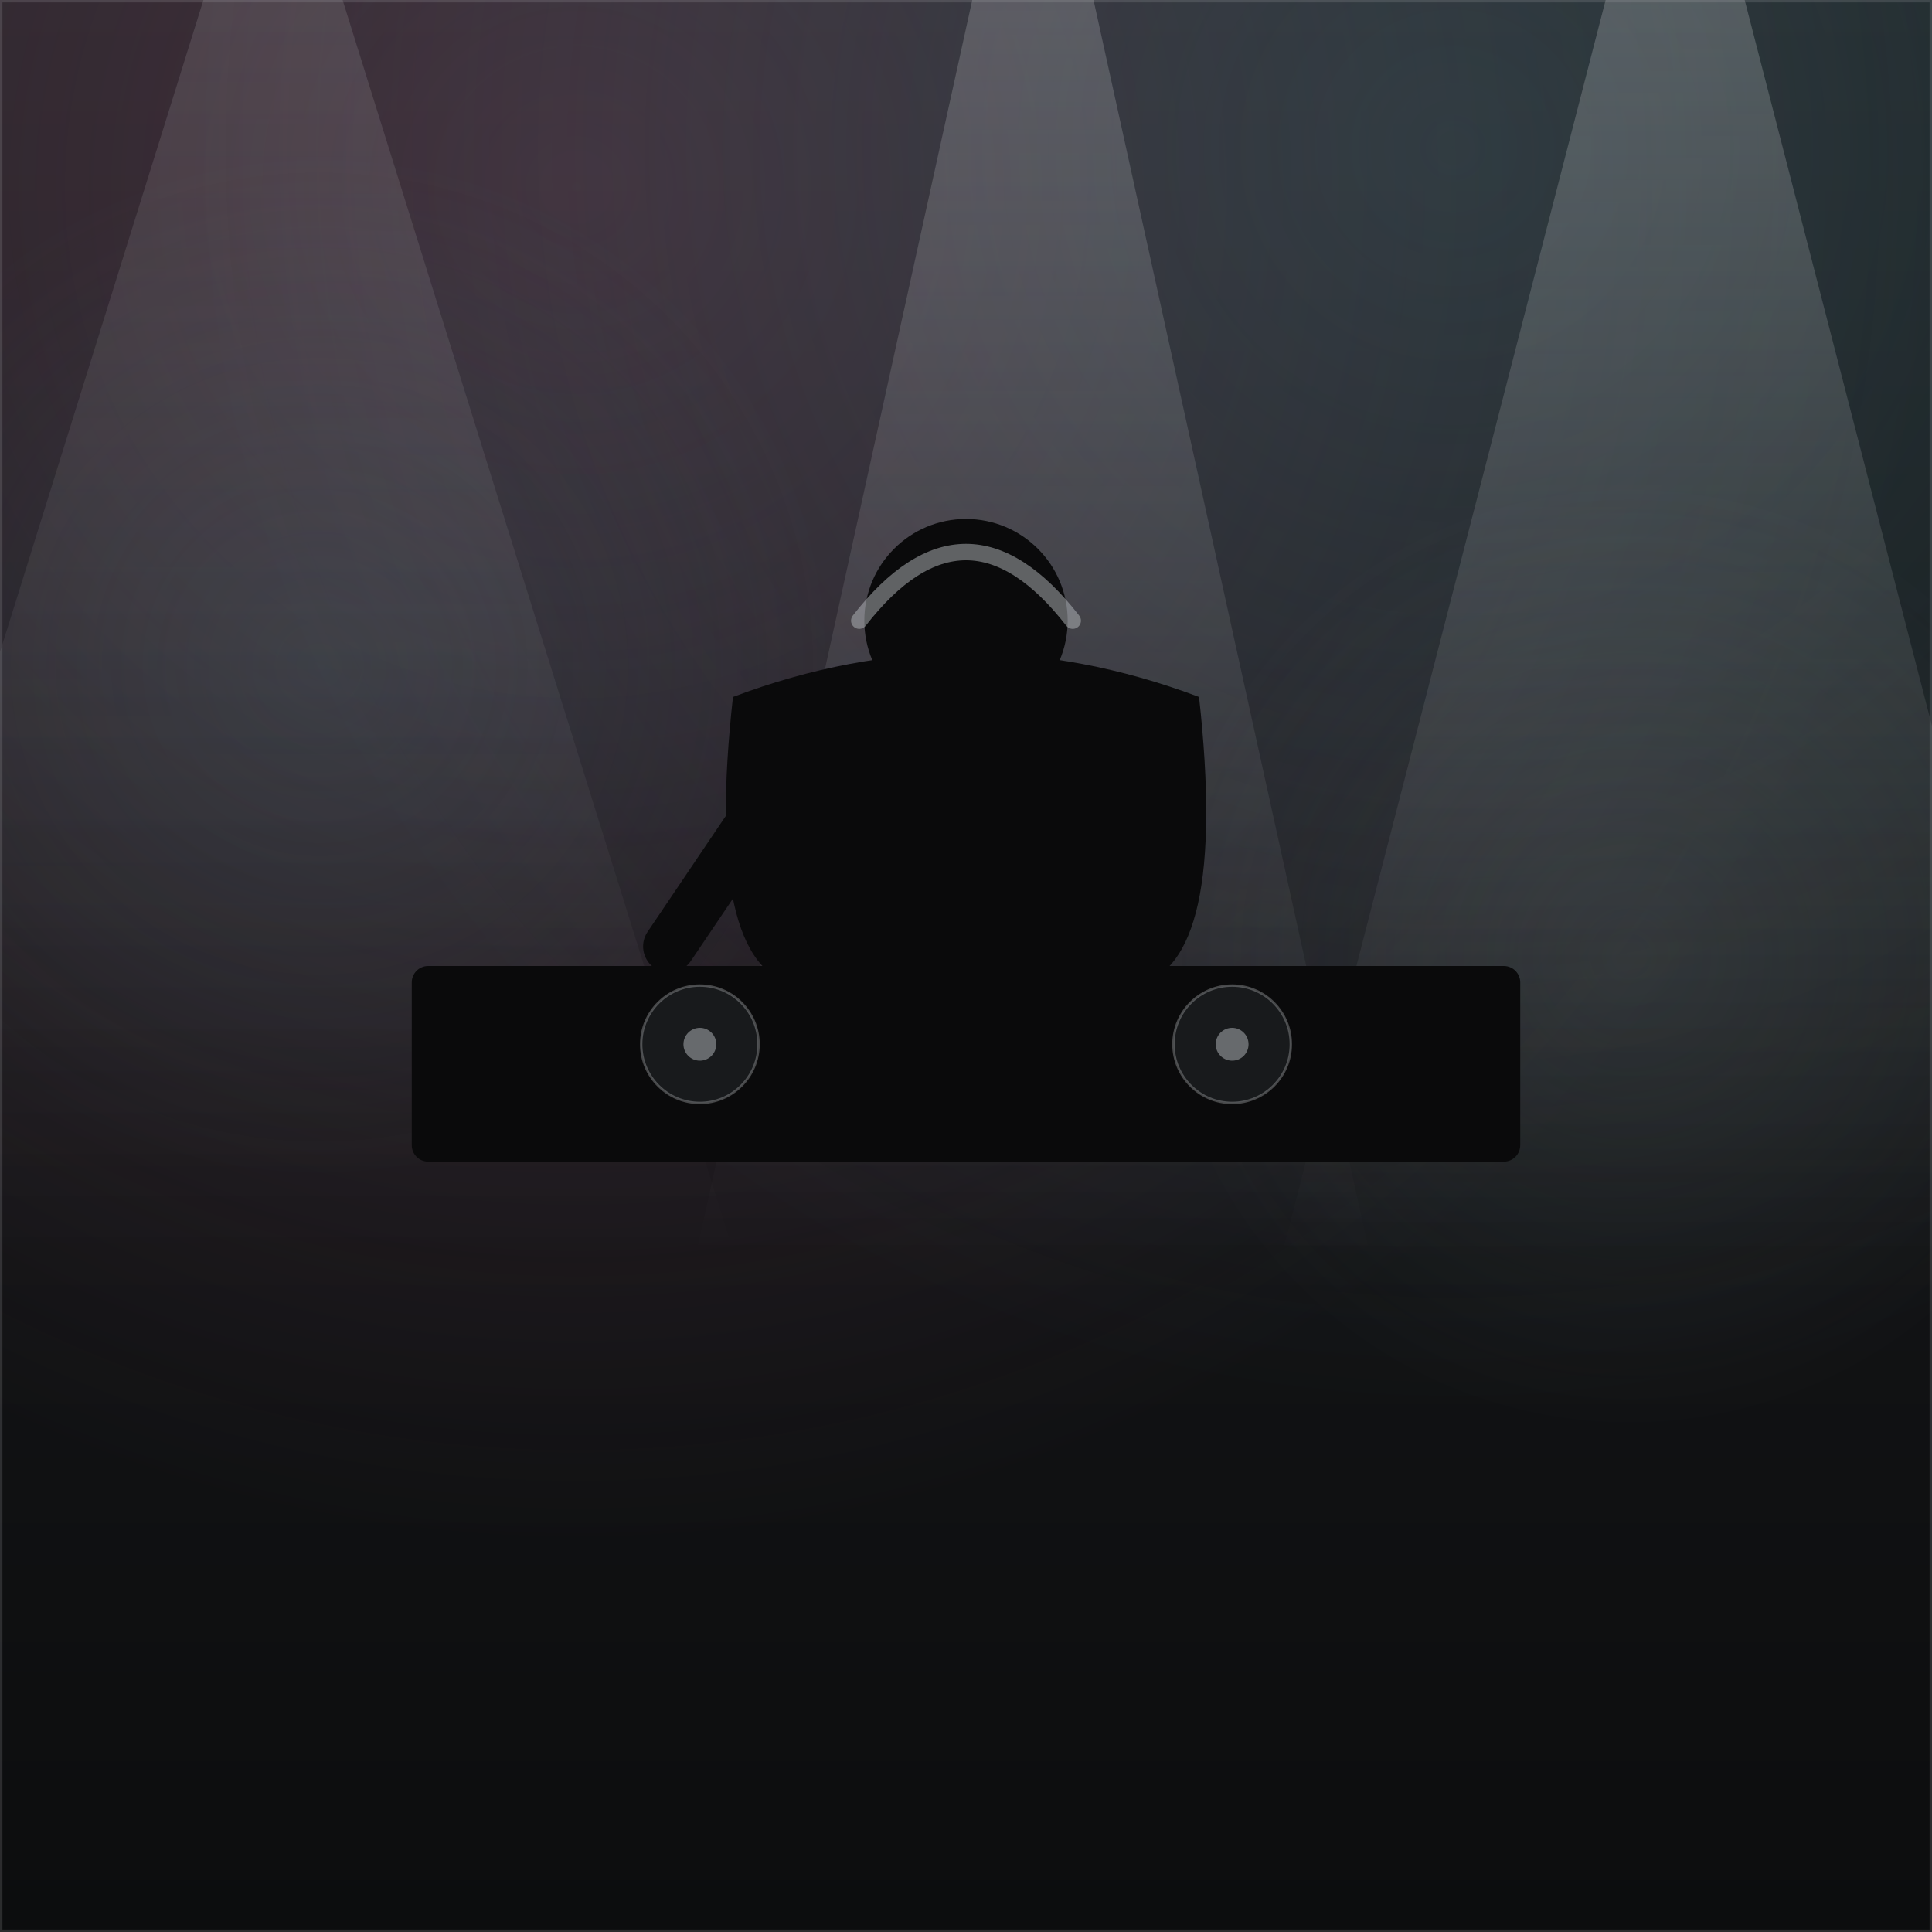
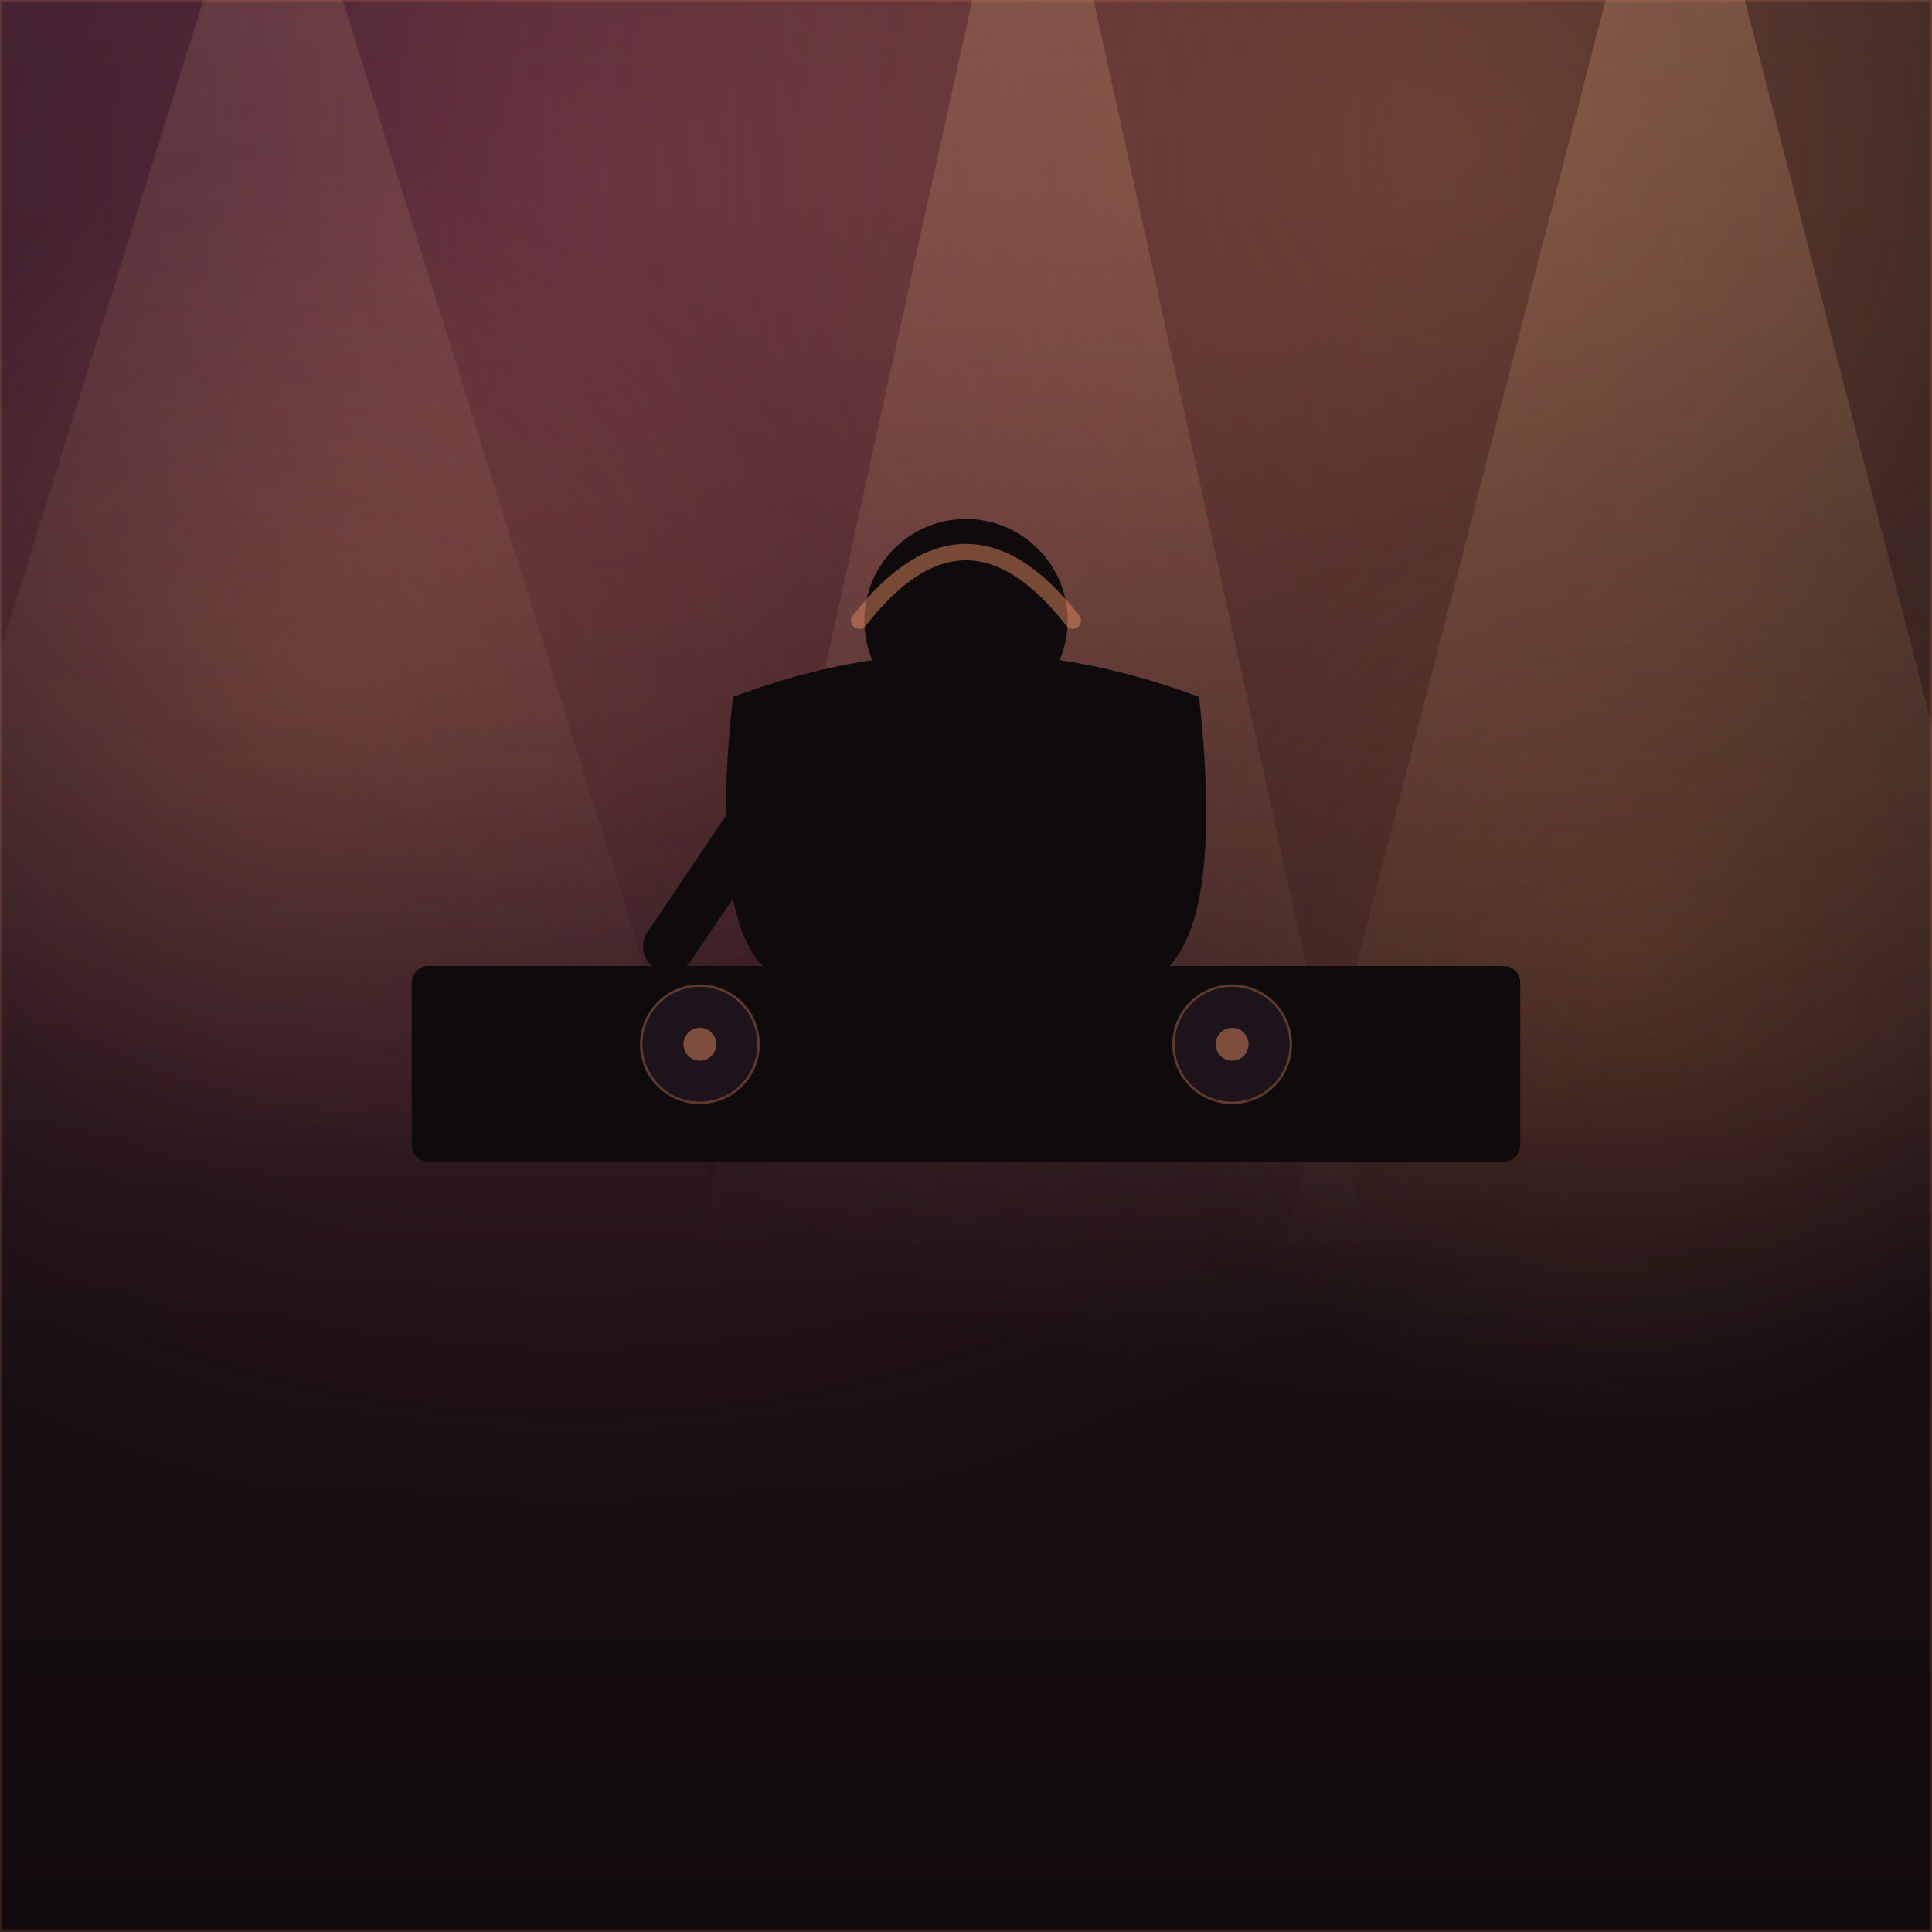
<svg xmlns="http://www.w3.org/2000/svg" viewBox="0 0 800 800" width="800" height="800">
  <defs>
    <filter id="soft">
      <feGaussianBlur stdDeviation="1.1" />
    </filter>
    <filter id="softer">
      <feGaussianBlur stdDeviation="2.4" />
    </filter>
    <radialGradient id="glowM" cx="30%" cy="10%" r="70%">
-       <stop offset="0%" stop-color="#7A4A63" stop-opacity="0.4" />
-       <stop offset="100%" stop-color="#7A4A63" stop-opacity="0" />
+       <stop offset="0%" stop-color="#B54A6E" stop-opacity="0.4" />
+       <stop offset="100%" stop-color="#B54A6E" stop-opacity="0" />
    </radialGradient>
    <radialGradient id="glowC" cx="75%" cy="8%" r="65%">
-       <stop offset="0%" stop-color="#3E6B72" stop-opacity="0.32" />
-       <stop offset="100%" stop-color="#3E6B72" stop-opacity="0" />
+       <stop offset="0%" stop-color="#D98B4A" stop-opacity="0.32" />
+       <stop offset="100%" stop-color="#D98B4A" stop-opacity="0" />
    </radialGradient>
    <linearGradient id="bg" x1="0%" y1="0%" x2="0%" y2="100%">
-       <stop offset="0%" stop-color="#1F2124" />
-       <stop offset="45%" stop-color="#151618" />
-       <stop offset="100%" stop-color="#0C0D0E" />
+       <stop offset="0%" stop-color="#241720" />
+       <stop offset="45%" stop-color="#1B1116" />
+       <stop offset="100%" stop-color="#120B0E" />
    </linearGradient>
  </defs>
  <rect width="800" height="800" fill="url(#bg)" />
  <rect width="800" height="800" fill="url(#glowM)" />
  <rect width="800" height="800" fill="url(#glowC)" />
  <defs>
    <radialGradient id="haze0131" cx="50%" cy="50%" r="50%">
-       <stop offset="0%" stop-color="#3E6B72" stop-opacity="0.22" />
-       <stop offset="100%" stop-color="#3E6B72" stop-opacity="0" />
+       <stop offset="0%" stop-color="#D98B4A" stop-opacity="0.22" />
+       <stop offset="100%" stop-color="#D98B4A" stop-opacity="0" />
    </radialGradient>
  </defs>
  <circle cx="132.0" cy="275.9" r="215.1" fill="url(#haze0131)" />
  <defs>
    <radialGradient id="haze1674" cx="50%" cy="50%" r="50%">
-       <stop offset="0%" stop-color="#5C5E62" stop-opacity="0.22" />
-       <stop offset="100%" stop-color="#5C5E62" stop-opacity="0" />
+       <stop offset="0%" stop-color="#A85C38" stop-opacity="0.22" />
+       <stop offset="100%" stop-color="#A85C38" stop-opacity="0" />
    </radialGradient>
  </defs>
  <circle cx="674.6" cy="395.9" r="197.2" fill="url(#haze1674)" />
  <defs>
    <linearGradient id="beam0113" x1="0" y1="0" x2="0" y2="1">
-       <stop offset="0%" stop-color="#E4E5E7" stop-opacity="0.14" />
-       <stop offset="100%" stop-color="#E4E5E7" stop-opacity="0" />
+       <stop offset="0%" stop-color="#F3B98C" stop-opacity="0.14" />
+       <stop offset="100%" stop-color="#F3B98C" stop-opacity="0" />
    </linearGradient>
  </defs>
  <polygon points="93.6,-30 132.5,-30 304.2,520.0 -78.0,520.0" fill="url(#beam0113)" />
  <defs>
    <linearGradient id="beam1427" x1="0" y1="0" x2="0" y2="1">
-       <stop offset="0%" stop-color="#E4E5E7" stop-opacity="0.22" />
-       <stop offset="100%" stop-color="#E4E5E7" stop-opacity="0" />
+       <stop offset="0%" stop-color="#F3B98C" stop-opacity="0.22" />
+       <stop offset="100%" stop-color="#F3B98C" stop-opacity="0" />
    </linearGradient>
  </defs>
  <polygon points="409.2,-30 446.2,-30 567.3,520.0 288.1,520.0" fill="url(#beam1427)" />
  <defs>
    <linearGradient id="beam2693" x1="0" y1="0" x2="0" y2="1">
-       <stop offset="0%" stop-color="#E4E5E7" stop-opacity="0.24" />
-       <stop offset="100%" stop-color="#E4E5E7" stop-opacity="0" />
+       <stop offset="0%" stop-color="#F3B98C" stop-opacity="0.24" />
+       <stop offset="100%" stop-color="#F3B98C" stop-opacity="0" />
    </linearGradient>
  </defs>
  <polygon points="672.6,-30 714.7,-30 856.6,520.0 530.7,520.0" fill="url(#beam2693)" />
-   <rect x="170.5" y="400.0" width="459.0" height="81.0" rx="6.8" fill="#0A0A0B" />
-   <circle cx="289.8" cy="432.4" r="24.3" fill="#1F2124" fill-opacity="0.7" stroke="#B7BABE" stroke-opacity="0.35" />
-   <circle cx="289.8" cy="432.4" r="6.8" fill="#B7BABE" fill-opacity="0.5" />
-   <circle cx="510.2" cy="432.4" r="24.3" fill="#1F2124" fill-opacity="0.7" stroke="#B7BABE" stroke-opacity="0.35" />
-   <circle cx="510.2" cy="432.4" r="6.8" fill="#B7BABE" fill-opacity="0.5" />
-   <path d="M303.5,288.6 Q291.2,400.0 329.8,408.1 L470.2,408.1 Q508.8,400.0 496.5,288.6 Q400.0,252.2 303.5,288.6 Z" fill="#0A0A0B" />
-   <circle cx="400.0" cy="257.0" r="42.1" fill="#0A0A0B" />
-   <path d="M355.8,257.0 Q400.0,200.2 444.2,257.0" stroke="#B7BABE" stroke-opacity="0.5" stroke-width="6.8" fill="none" stroke-linecap="round" />
-   <path d="M326.3,319.0 L277.1,391.9" stroke="#0A0A0B" stroke-width="21.6" stroke-linecap="round" />
-   <rect x="0.5" y="0.5" width="799" height="799" fill="none" stroke="#B7BABE" stroke-opacity="0.18" />
+   <rect x="170.5" y="400.0" width="459.0" height="81.0" rx="6.8" fill="#0F0A0C" />
+   <circle cx="289.8" cy="432.4" r="24.3" fill="#241720" fill-opacity="0.7" stroke="#E2895E" stroke-opacity="0.35" />
+   <circle cx="289.8" cy="432.4" r="6.8" fill="#E2895E" fill-opacity="0.5" />
+   <circle cx="510.2" cy="432.4" r="24.3" fill="#241720" fill-opacity="0.7" stroke="#E2895E" stroke-opacity="0.35" />
+   <circle cx="510.2" cy="432.4" r="6.8" fill="#E2895E" fill-opacity="0.5" />
+   <path d="M303.5,288.6 Q291.2,400.0 329.8,408.1 L470.2,408.1 Q508.8,400.0 496.5,288.6 Q400.0,252.2 303.5,288.6 Z" fill="#0F0A0C" />
+   <circle cx="400.0" cy="257.0" r="42.1" fill="#0F0A0C" />
+   <path d="M355.8,257.0 Q400.0,200.2 444.2,257.0" stroke="#E2895E" stroke-opacity="0.5" stroke-width="6.8" fill="none" stroke-linecap="round" />
+   <path d="M326.3,319.0 L277.1,391.9" stroke="#0F0A0C" stroke-width="21.6" stroke-linecap="round" />
+   <rect x="0.5" y="0.5" width="799" height="799" fill="none" stroke="#E2895E" stroke-opacity="0.18" />
</svg>
